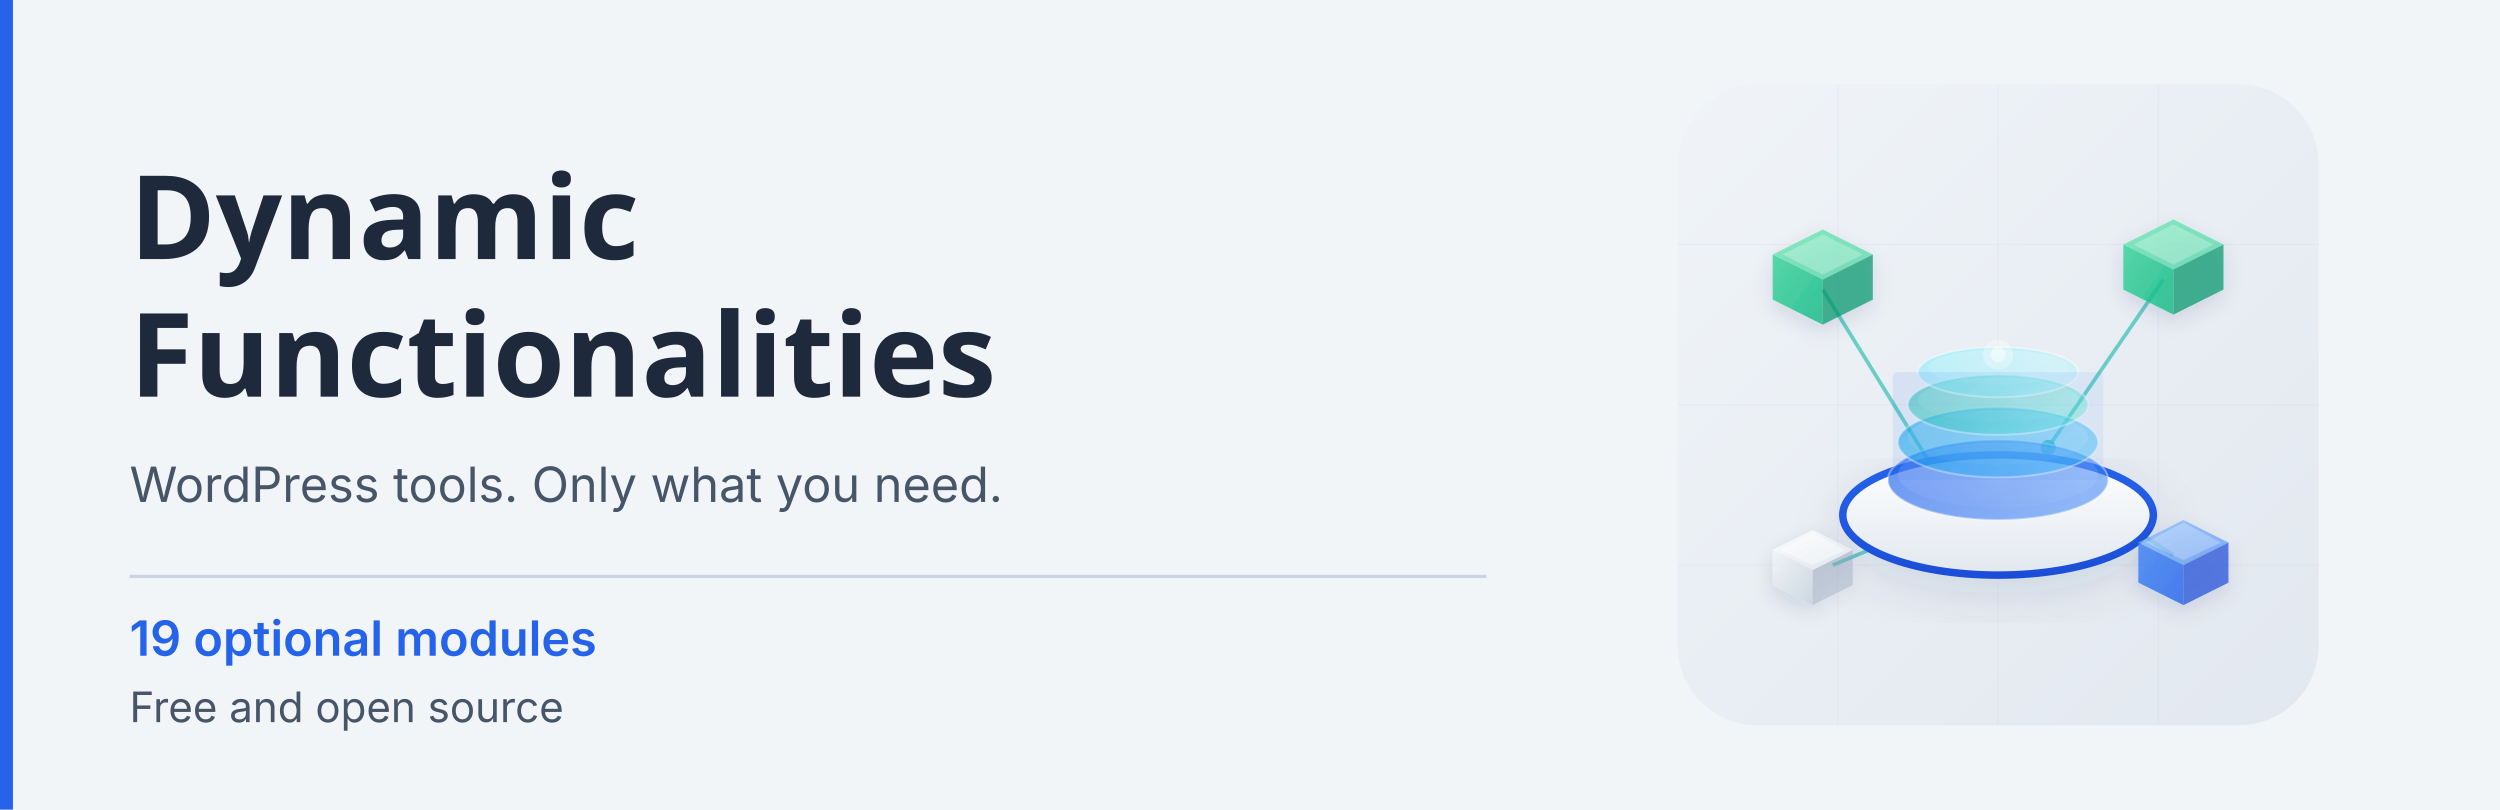
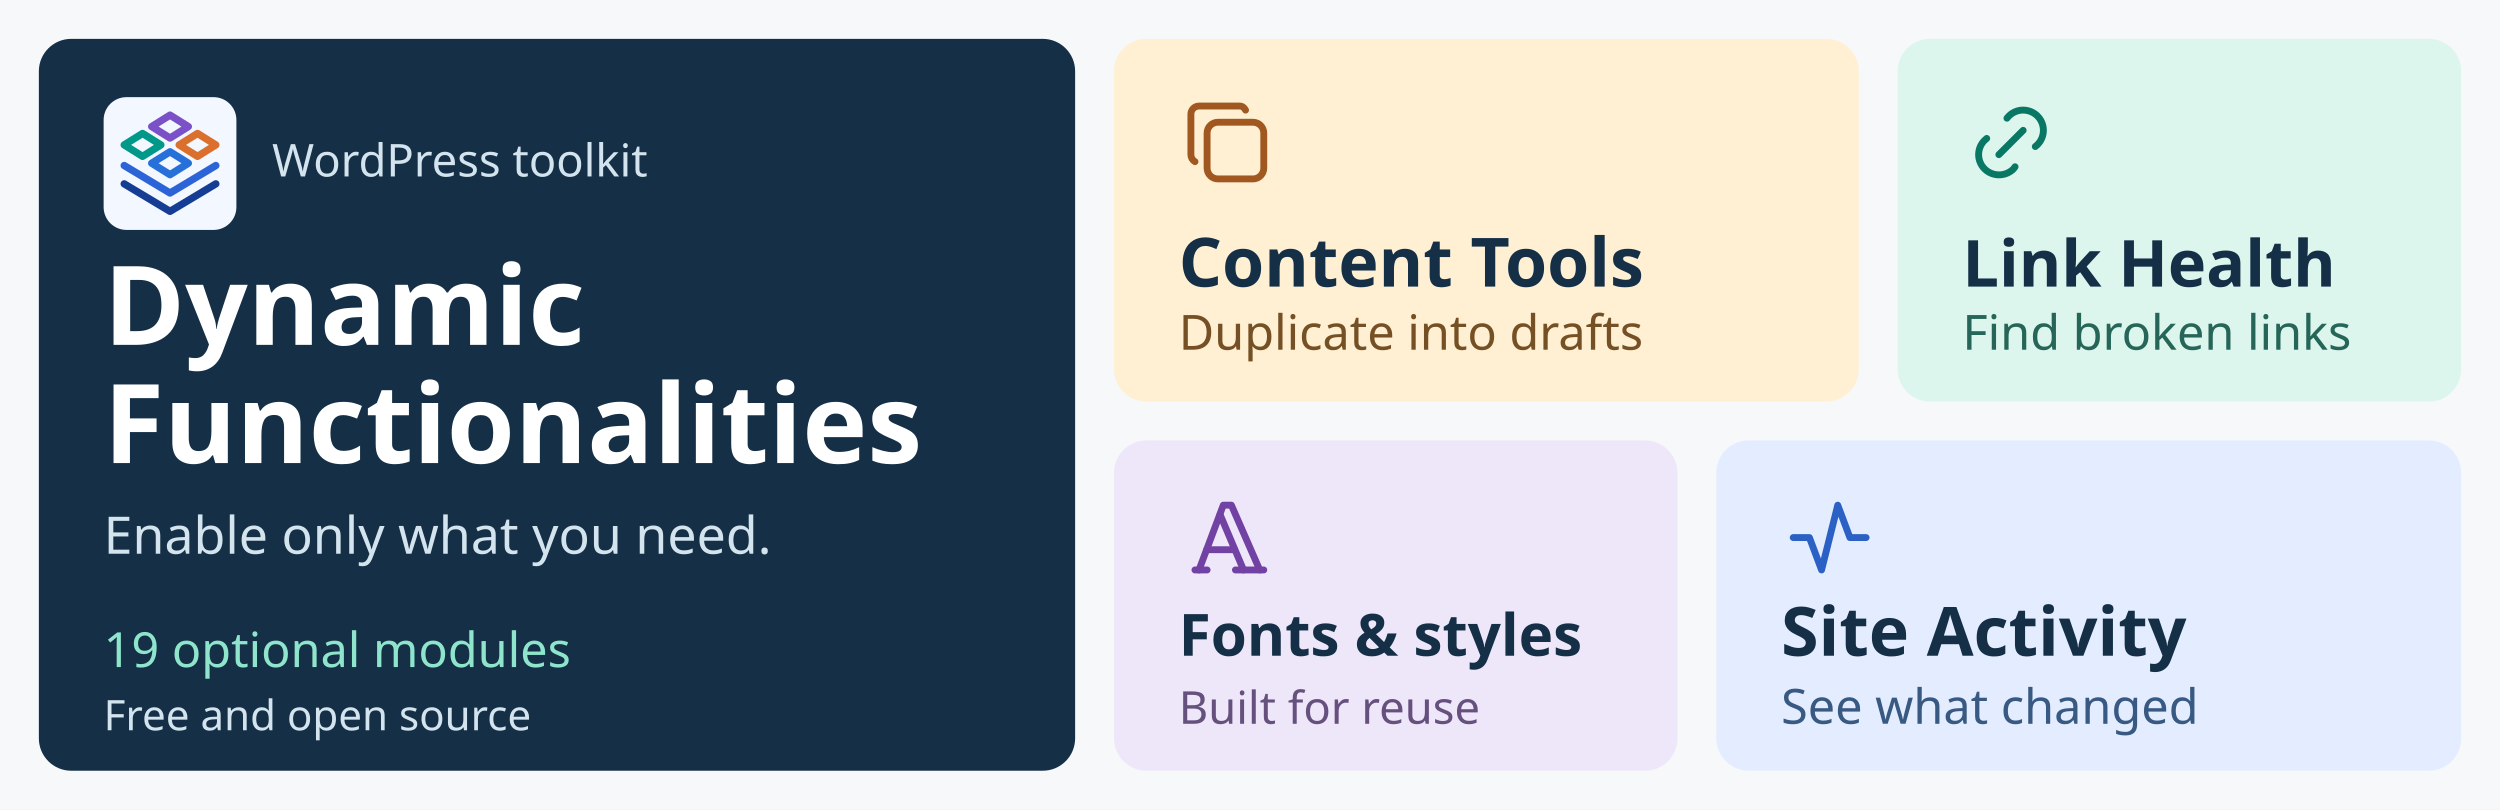
- <svg xmlns="http://www.w3.org/2000/svg" viewBox="0 0 1544 500" role="img" aria-labelledby="banner-title banner-description">
-   <rect width="1544" height="500" fill="#f2f5f8" />
-   <rect x="0" y="0" width="8" height="500" fill="#2563eb" />
-   <text x="80" y="160" font-family="Really Sans Large, sans-serif" font-size="72" font-weight="700" fill="#1e293b">Dynamic</text>
-   <text x="80" y="245" font-family="Really Sans Large, sans-serif" font-size="72" font-weight="700" fill="#1e293b">Functionalities</text>
-   <text x="80" y="310" font-family="Inter, sans-serif" font-size="30" font-weight="400" fill="#475569">WordPress tools. Only what you need.</text>
-   <text x="80" y="405" font-family="Inter, sans-serif" font-size="30" font-weight="600" fill="#2563eb">19 optional modules</text>
-   <text x="80" y="446" font-family="Inter, sans-serif" font-size="26" font-weight="400" fill="#475569">Free and open source</text>
-   <line x1="80" y1="356" x2="918" y2="356" stroke="#cbd5e1" stroke-width="2" />
-   <svg viewBox="0 0 256 256" x="1036" y="52" width="396" height="396" aria-hidden="true">
-     <defs>
-       <linearGradient id="bg" x1="0" y1="0" x2="1" y2="1">
-         <stop offset="0%" stop-color="#f0f4f8" />
-         <stop offset="100%" stop-color="#e2e8f0" />
-       </linearGradient>
-       <filter id="platformShadow" x="-30%" y="-10%" width="160%" height="150%">
-         <feDropShadow dx="0" dy="6" stdDeviation="10" flood-color="#1a365d" flood-opacity="0.12" />
-       </filter>
-       <filter id="cubeShadow" x="-40%" y="-20%" width="180%" height="160%">
-         <feDropShadow dx="0" dy="3" stdDeviation="4" flood-color="#1a365d" flood-opacity="0.15" />
-       </filter>
-       <linearGradient id="layer1" x1="0" y1="0" x2="1" y2="0.5">
-         <stop offset="0%" stop-color="#2563eb" stop-opacity="0.7" />
-         <stop offset="100%" stop-color="#3b82f6" stop-opacity="0.55" />
-       </linearGradient>
-       <linearGradient id="layer2" x1="0" y1="0" x2="1" y2="0.5">
-         <stop offset="0%" stop-color="#0ea5e9" stop-opacity="0.6" />
-         <stop offset="100%" stop-color="#38bdf8" stop-opacity="0.45" />
-       </linearGradient>
-       <linearGradient id="layer3" x1="0" y1="0" x2="1" y2="0.5">
-         <stop offset="0%" stop-color="#14b8a6" stop-opacity="0.55" />
-         <stop offset="100%" stop-color="#5eead4" stop-opacity="0.4" />
-       </linearGradient>
-       <linearGradient id="layer4" x1="0" y1="0" x2="1" y2="0.5">
-         <stop offset="0%" stop-color="#67e8f9" stop-opacity="0.5" />
-         <stop offset="100%" stop-color="#a5f3fc" stop-opacity="0.35" />
-       </linearGradient>
-       <linearGradient id="edgeHighlight" x1="0" y1="0" x2="0" y2="1">
-         <stop offset="0%" stop-color="#ffffff" stop-opacity="0.6" />
-         <stop offset="100%" stop-color="#ffffff" stop-opacity="0.1" />
-       </linearGradient>
-       <linearGradient id="greenCube" x1="0" y1="0" x2="1" y2="1">
-         <stop offset="0%" stop-color="#34d399" />
-         <stop offset="100%" stop-color="#10b981" />
-       </linearGradient>
-       <linearGradient id="greenCubeLight" x1="0" y1="0" x2="1" y2="1">
-         <stop offset="0%" stop-color="#6ee7b7" stop-opacity="0.8" />
-         <stop offset="100%" stop-color="#34d399" stop-opacity="0.6" />
-       </linearGradient>
-       <linearGradient id="blueCube" x1="0" y1="0" x2="1" y2="1">
-         <stop offset="0%" stop-color="#3b82f6" />
-         <stop offset="100%" stop-color="#2563eb" />
-       </linearGradient>
-       <linearGradient id="blueCubeLight" x1="0" y1="0" x2="1" y2="1">
-         <stop offset="0%" stop-color="#93c5fd" stop-opacity="0.8" />
-         <stop offset="100%" stop-color="#3b82f6" stop-opacity="0.6" />
-       </linearGradient>
-       <linearGradient id="whiteCube" x1="0" y1="0" x2="1" y2="1">
-         <stop offset="0%" stop-color="#f1f5f9" />
-         <stop offset="100%" stop-color="#cbd5e1" />
-       </linearGradient>
-       <linearGradient id="whiteCubeLight" x1="0" y1="0" x2="1" y2="1">
-         <stop offset="0%" stop-color="#ffffff" stop-opacity="0.9" />
-         <stop offset="100%" stop-color="#e2e8f0" stop-opacity="0.7" />
-       </linearGradient>
-       <linearGradient id="platform" x1="0" y1="0" x2="0" y2="1">
-         <stop offset="0%" stop-color="#ffffff" />
-         <stop offset="100%" stop-color="#e2e8f0" />
-       </linearGradient>
-       <linearGradient id="platformRing" x1="0" y1="0" x2="0" y2="1">
-         <stop offset="0%" stop-color="#2563eb" />
-         <stop offset="100%" stop-color="#1d4ed8" />
-       </linearGradient>
-     </defs>
-     <rect width="256" height="256" rx="32" fill="url(#bg)" />
-     <g opacity="0.08" stroke="#94a3b8" stroke-width="0.5">
-       <line x1="0" y1="64" x2="256" y2="64" />
-       <line x1="0" y1="128" x2="256" y2="128" />
-       <line x1="0" y1="192" x2="256" y2="192" />
-       <line x1="64" y1="0" x2="64" y2="256" />
-       <line x1="128" y1="0" x2="128" y2="256" />
-       <line x1="192" y1="0" x2="192" y2="256" />
+ <svg xmlns="http://www.w3.org/2000/svg" viewBox="0 0 1544 500" role="img" aria-labelledby="art-title art-desc">
+   <rect width="1544" height="500" fill="#f6f8fa" />
+   <rect x="24" y="24" width="640" height="452" rx="20" fill="#142f46" />
+   <rect x="688" y="24" width="460" height="224" rx="20" fill="#fff0d4" />
+   <rect x="1172" y="24" width="348" height="224" rx="20" fill="#dcf5ed" />
+   <rect x="688" y="272" width="348" height="204" rx="20" fill="#eee7fa" />
+   <rect x="1060" y="272" width="460" height="204" rx="20" fill="#e4edff" />
+   <svg x="64" y="60" width="82" height="82" viewBox="0 0 256 256" aria-hidden="true">
+     <rect width="256" height="256" rx="44" fill="#f3f7ff" />
+     <g id="modular-platform" transform="translate(22 17) scale(8.833333)" fill="none" stroke-width="1.6" stroke-linecap="round" stroke-linejoin="round">
+       <path d="m12 2 4 2.5-4 2.5-4-2.5Z" stroke="#7b51c7" />
+       <path d="m6 6 4 2.5-4 2.5-4-2.5Z" stroke="#009889" />
+       <path d="m18 6 4 2.5-4 2.5-4-2.5Z" stroke="#db702e" />
+       <path d="m12 10 4 2.5-4 2.5-4-2.5Z" stroke="#2770d9" />
+       <path d="m2 13 10 6 10-6" stroke="#2c64d8" />
+       <path d="M2 17l10 6 10-6" stroke="#153d93" />
    </g>
-     <g stroke="#14b8a6" stroke-width="1.5" fill="none" opacity="0.6">
-       <line x1="105" y1="158" x2="58" y2="82" />
-       <line x1="152" y1="158" x2="198" y2="188" />
-       <line x1="110" y1="172" x2="62" y2="192" />
-       <line x1="148" y1="145" x2="194" y2="78" />
-     </g>
-     <g fill="#14b8a6">
-       <circle cx="105" cy="158" r="3" opacity="0.8" />
-       <circle cx="152" cy="158" r="3" opacity="0.8" />
-       <circle cx="110" cy="172" r="3" opacity="0.8" />
-       <circle cx="148" cy="145" r="3" opacity="0.8" />
-     </g>
-     <g filter="url(#platformShadow)">
-       <ellipse cx="128" cy="172" rx="62" ry="24" fill="url(#platform)" />
-       <ellipse cx="128" cy="172" rx="62" ry="24" fill="none" stroke="url(#platformRing)" stroke-width="3" />
-     </g>
-     <g>
-       <ellipse cx="128" cy="158" rx="44" ry="16" fill="url(#layer1)" />
-       <ellipse cx="128" cy="158" rx="44" ry="16" fill="none" stroke="#ffffff" stroke-width="0.8" stroke-opacity="0.4" />
-       <ellipse cx="128" cy="156" rx="40" ry="13" fill="url(#edgeHighlight)" opacity="0.3" />
-     </g>
-     <g>
-       <ellipse cx="128" cy="143" rx="40" ry="14" fill="url(#layer2)" />
-       <ellipse cx="128" cy="143" rx="40" ry="14" fill="none" stroke="#ffffff" stroke-width="0.8" stroke-opacity="0.4" />
-       <ellipse cx="128" cy="141" rx="36" ry="11" fill="url(#edgeHighlight)" opacity="0.3" />
-     </g>
-     <g>
-       <ellipse cx="128" cy="128" rx="36" ry="12" fill="url(#layer3)" />
-       <ellipse cx="128" cy="128" rx="36" ry="12" fill="none" stroke="#ffffff" stroke-width="0.8" stroke-opacity="0.4" />
-       <ellipse cx="128" cy="126" rx="32" ry="9" fill="url(#edgeHighlight)" opacity="0.3" />
-     </g>
-     <g>
-       <ellipse cx="128" cy="115" rx="32" ry="10" fill="url(#layer4)" />
-       <ellipse cx="128" cy="115" rx="32" ry="10" fill="none" stroke="#ffffff" stroke-width="0.8" stroke-opacity="0.4" />
-       <ellipse cx="128" cy="113" rx="28" ry="7" fill="url(#edgeHighlight)" opacity="0.4" />
-     </g>
-     <g opacity="0.15">
-       <rect x="86" y="115" width="84" height="43" rx="2" fill="url(#layer1)" />
-     </g>
-     <g filter="url(#cubeShadow)" transform="translate(38, 58)">
-       <path d="M20 0 L40 10 L20 20 L0 10 Z" fill="url(#greenCubeLight)" />
-       <path d="M0 10 L20 20 L20 38 L0 28 Z" fill="url(#greenCube)" opacity="0.8" />
-       <path d="M20 20 L40 10 L40 28 L20 38 Z" fill="#059669" opacity="0.7" />
-       <path d="M20 2 L36 10 L20 18 L4 10 Z" fill="#ffffff" opacity="0.25" />
-     </g>
-     <g filter="url(#cubeShadow)" transform="translate(178, 54)">
-       <path d="M20 0 L40 10 L20 20 L0 10 Z" fill="url(#greenCubeLight)" />
-       <path d="M0 10 L20 20 L20 38 L0 28 Z" fill="url(#greenCube)" opacity="0.8" />
-       <path d="M20 20 L40 10 L40 28 L20 38 Z" fill="#059669" opacity="0.7" />
-       <path d="M20 2 L36 10 L20 18 L4 10 Z" fill="#ffffff" opacity="0.25" />
-     </g>
-     <g filter="url(#cubeShadow)" transform="translate(38, 178)">
-       <path d="M16 0 L32 8 L16 16 L0 8 Z" fill="url(#whiteCubeLight)" />
-       <path d="M0 8 L16 16 L16 30 L0 22 Z" fill="url(#whiteCube)" opacity="0.9" />
-       <path d="M16 16 L32 8 L32 22 L16 30 Z" fill="#94a3b8" opacity="0.4" />
-       <path d="M16 1 L29 8 L16 14 L3 8 Z" fill="#ffffff" opacity="0.4" />
-     </g>
-     <g filter="url(#cubeShadow)" transform="translate(184, 174)">
-       <path d="M18 0 L36 9 L18 18 L0 9 Z" fill="url(#blueCubeLight)" />
-       <path d="M0 9 L18 18 L18 34 L0 25 Z" fill="url(#blueCube)" opacity="0.8" />
-       <path d="M18 18 L36 9 L36 25 L18 34 Z" fill="#1d4ed8" opacity="0.7" />
-       <path d="M18 1 L33 9 L18 16 L3 9 Z" fill="#ffffff" opacity="0.25" />
-     </g>
-     <circle cx="128" cy="108" r="6" fill="#ffffff" opacity="0.3" />
-     <circle cx="128" cy="108" r="3" fill="#ffffff" opacity="0.5" />
  </svg>
+   <text x="168" y="109" font-family="Finlandica Text, sans-serif" font-size="28" font-weight="500" fill="#d3e4ee">WordPress toolkit</text>
+   <text x="64" y="213" font-family="Really Sans Large, sans-serif" font-size="68" font-weight="800" fill="#ffffff">Dynamic</text>
+   <text x="64" y="286" font-family="Really Sans Large, sans-serif" font-size="68" font-weight="800" fill="#ffffff">Functionalities</text>
+   <text x="64" y="342" font-family="Finlandica Text, sans-serif" font-size="32" font-weight="400" fill="#d3e4ee">Enable only what you need.</text>
+   <text x="64" y="412" font-family="Finlandica Text, sans-serif" font-size="30" font-weight="500" fill="#8ee5cc">19 optional modules</text>
+   <text x="64" y="451" font-family="Finlandica Text, sans-serif" font-size="26" font-weight="400" fill="#d3e4ee">Free and open source</text>
+   <g id="feature-copy" transform="translate(728 58) scale(2.5)" fill="none" stroke="#a05820" stroke-width="1.7" stroke-linecap="round" stroke-linejoin="round">
+     <path d="M7 9.667a2.667 2.667 0 0 1 2.667 -2.667h8.666a2.667 2.667 0 0 1 2.667 2.667v8.666a2.667 2.667 0 0 1 -2.667 2.667h-8.666a2.667 2.667 0 0 1 -2.667 -2.667l0 -8.666" />
+     <path d="M4.012 16.737a2.005 2.005 0 0 1 -1.012 -1.737v-10c0 -1.1 .9 -2 2 -2h10c.75 0 1.158 .385 1.5 1" />
+   </g>
+   <g id="feature-link" transform="translate(1212 58) scale(2.5)" fill="none" stroke="#087763" stroke-width="1.7" stroke-linecap="round" stroke-linejoin="round">
+     <path d="M9 15l6 -6" />
+     <path d="M11 6l.463 -.536a5 5 0 0 1 7.071 7.072l-.534 .464" />
+     <path d="M13 18l-.397 .534a5.068 5.068 0 0 1 -7.127 0a4.972 4.972 0 0 1 0 -7.071l.524 -.463" />
+   </g>
+   <g id="feature-typography" transform="translate(728 302) scale(2.5)" fill="none" stroke="#7141a3" stroke-width="1.7" stroke-linecap="round" stroke-linejoin="round">
+     <path d="M4 20l3 0" />
+     <path d="M14 20l7 0" />
+     <path d="M6.9 15l6.9 0" />
+     <path d="M10.2 6.3l5.8 13.7" />
+     <path d="M5 20l6 -16l2 0l7 16" />
+   </g>
+   <g id="feature-activity" transform="translate(1100 302) scale(2.5)" fill="none" stroke="#2b61c4" stroke-width="1.7" stroke-linecap="round" stroke-linejoin="round">
+     <path d="M3 12h4l3 8l4 -16l3 8h4" />
+   </g>
+   <text x="728" y="177" font-family="Really Sans Large, sans-serif" font-size="42" font-weight="800" fill="#142f46">Content Tools</text>
+   <text x="728" y="216" font-family="Finlandica Text, sans-serif" font-size="30" font-weight="400" fill="#755024">Duplicate into drafts</text>
+   <text x="1212" y="177" font-family="Really Sans Large, sans-serif" font-size="40" font-weight="800" fill="#142f46">Link Health</text>
+   <text x="1212" y="216" font-family="Finlandica Text, sans-serif" font-size="30" font-weight="400" fill="#266658">Find broken links</text>
+   <text x="728" y="405" font-family="Really Sans Large, sans-serif" font-size="36" font-weight="800" fill="#142f46">Fonts &amp; styles</text>
+   <text x="728" y="447" font-family="Finlandica Text, sans-serif" font-size="28" font-weight="400" fill="#66517e">Built for reuse</text>
+   <text x="1100" y="405" font-family="Really Sans Large, sans-serif" font-size="42" font-weight="800" fill="#142f46">Site Activity</text>
+   <text x="1100" y="447" font-family="Finlandica Text, sans-serif" font-size="30" font-weight="400" fill="#385981">See what changed</text>
</svg>
